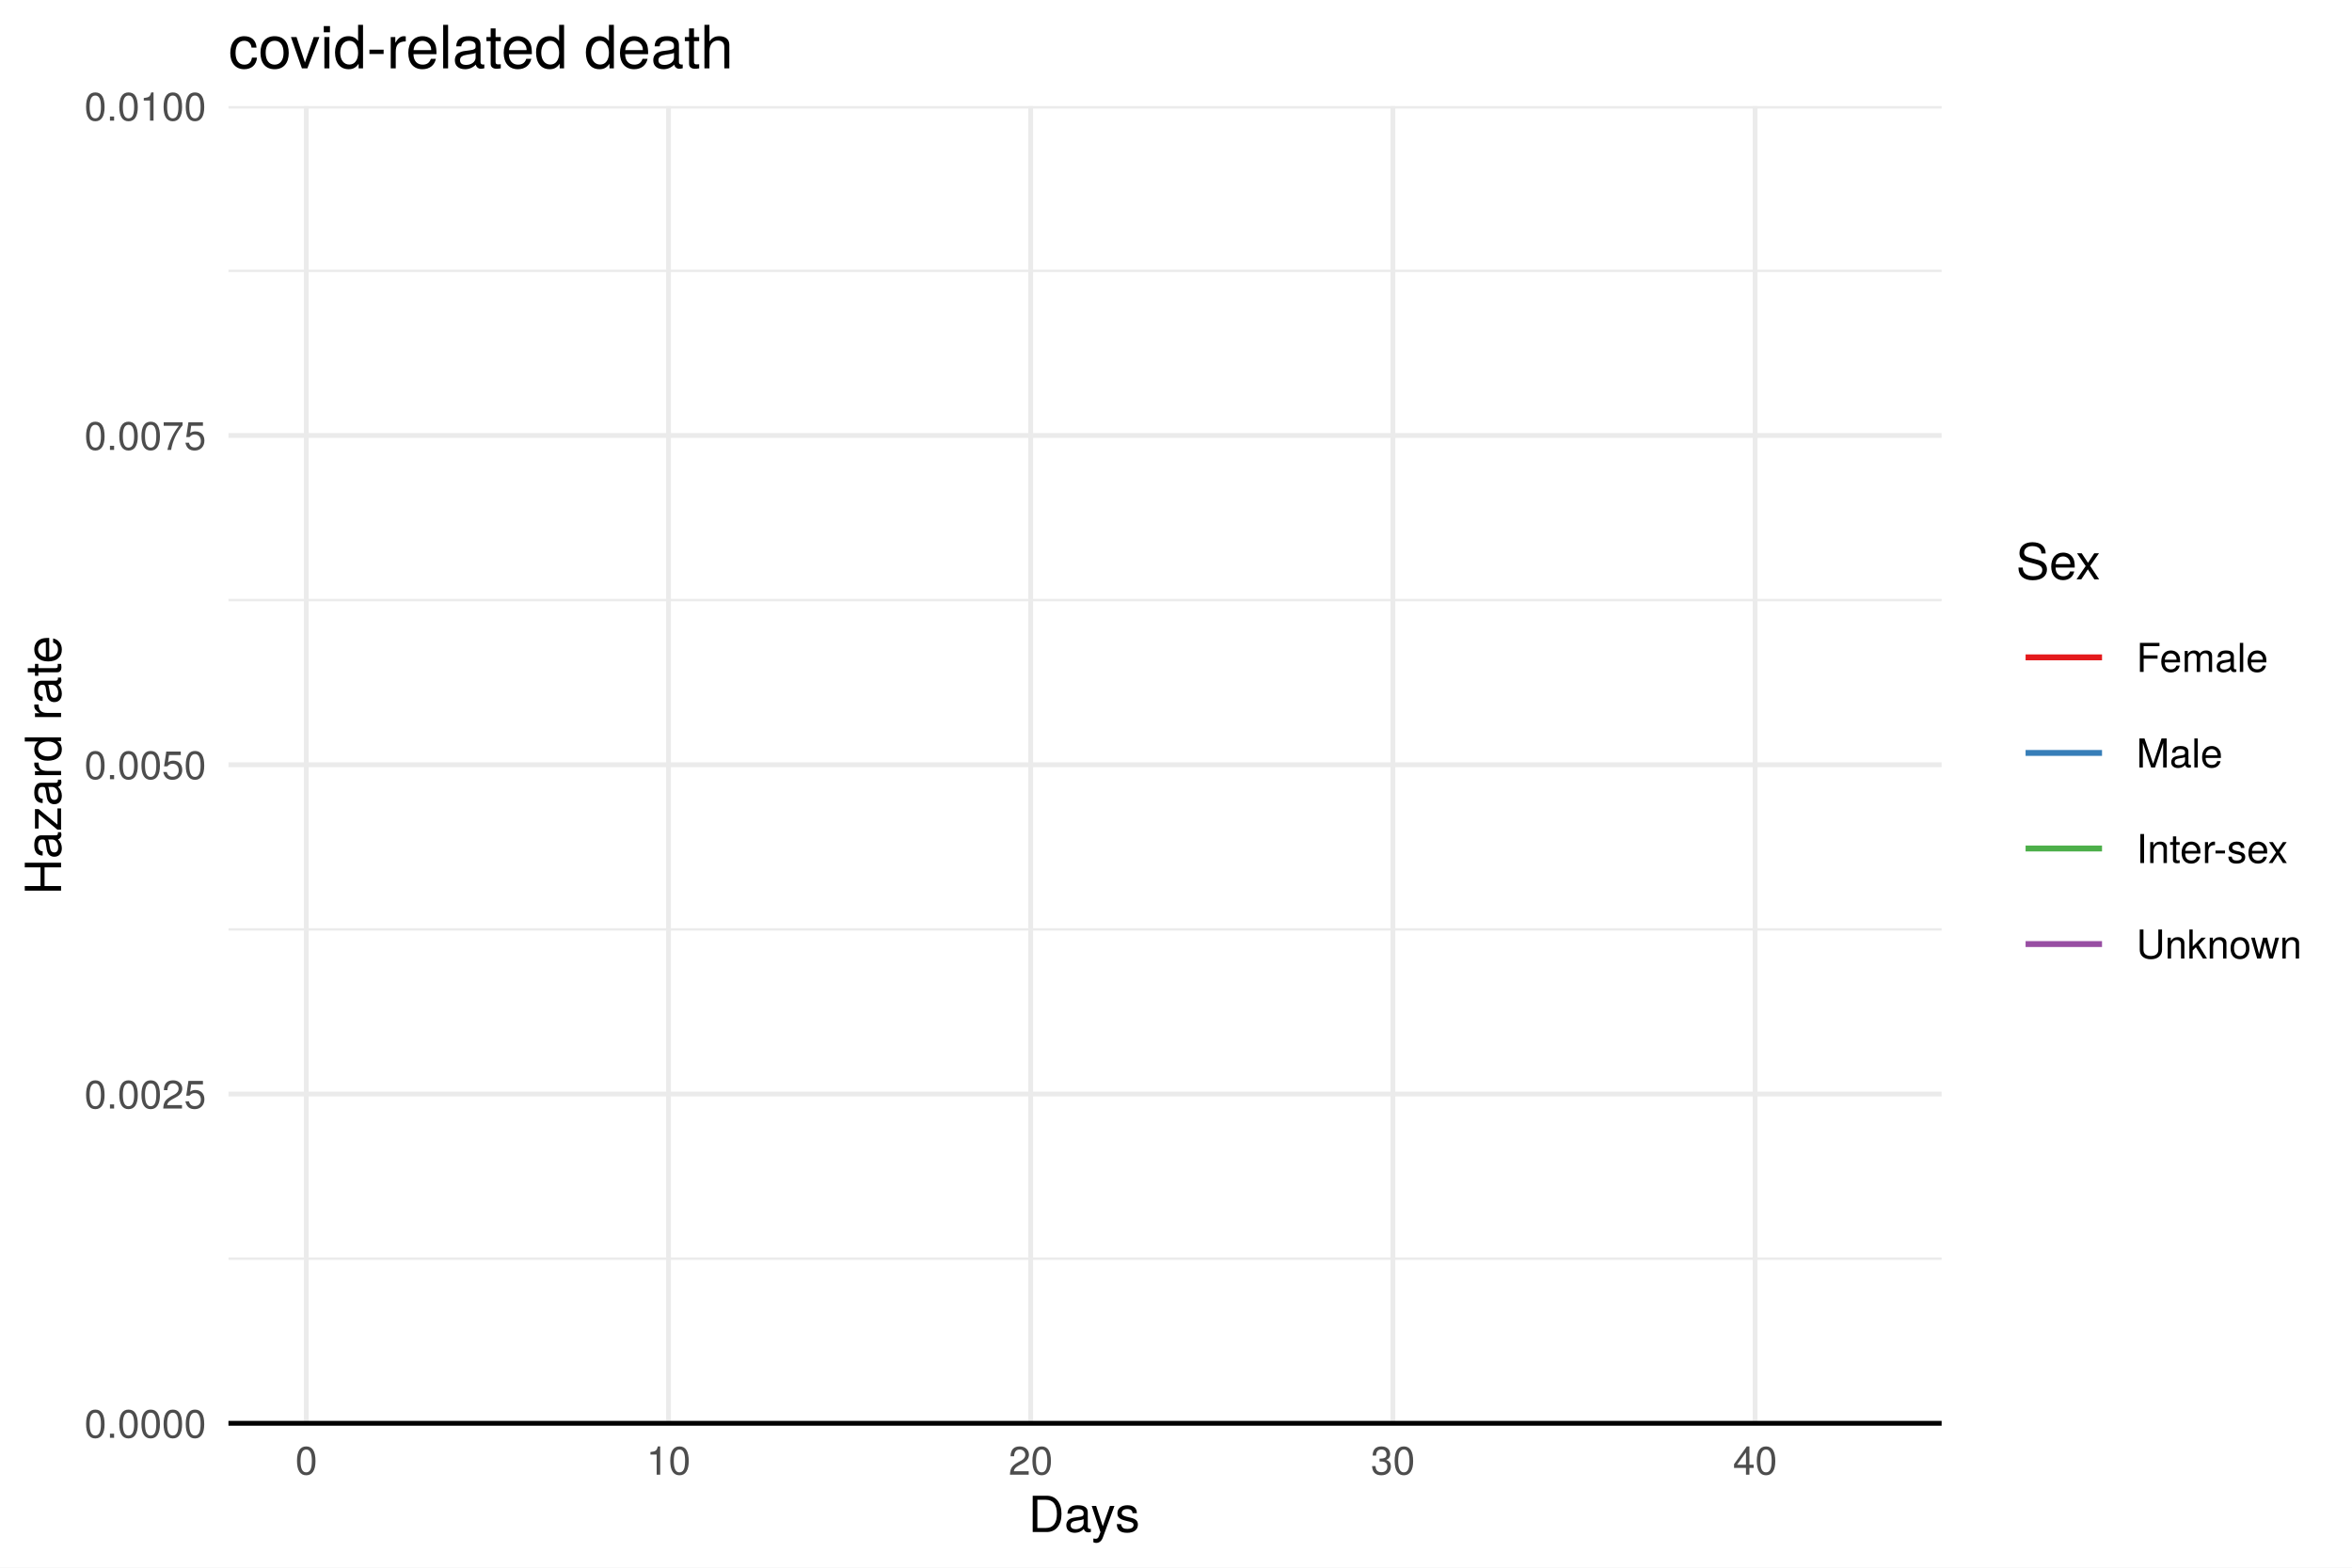
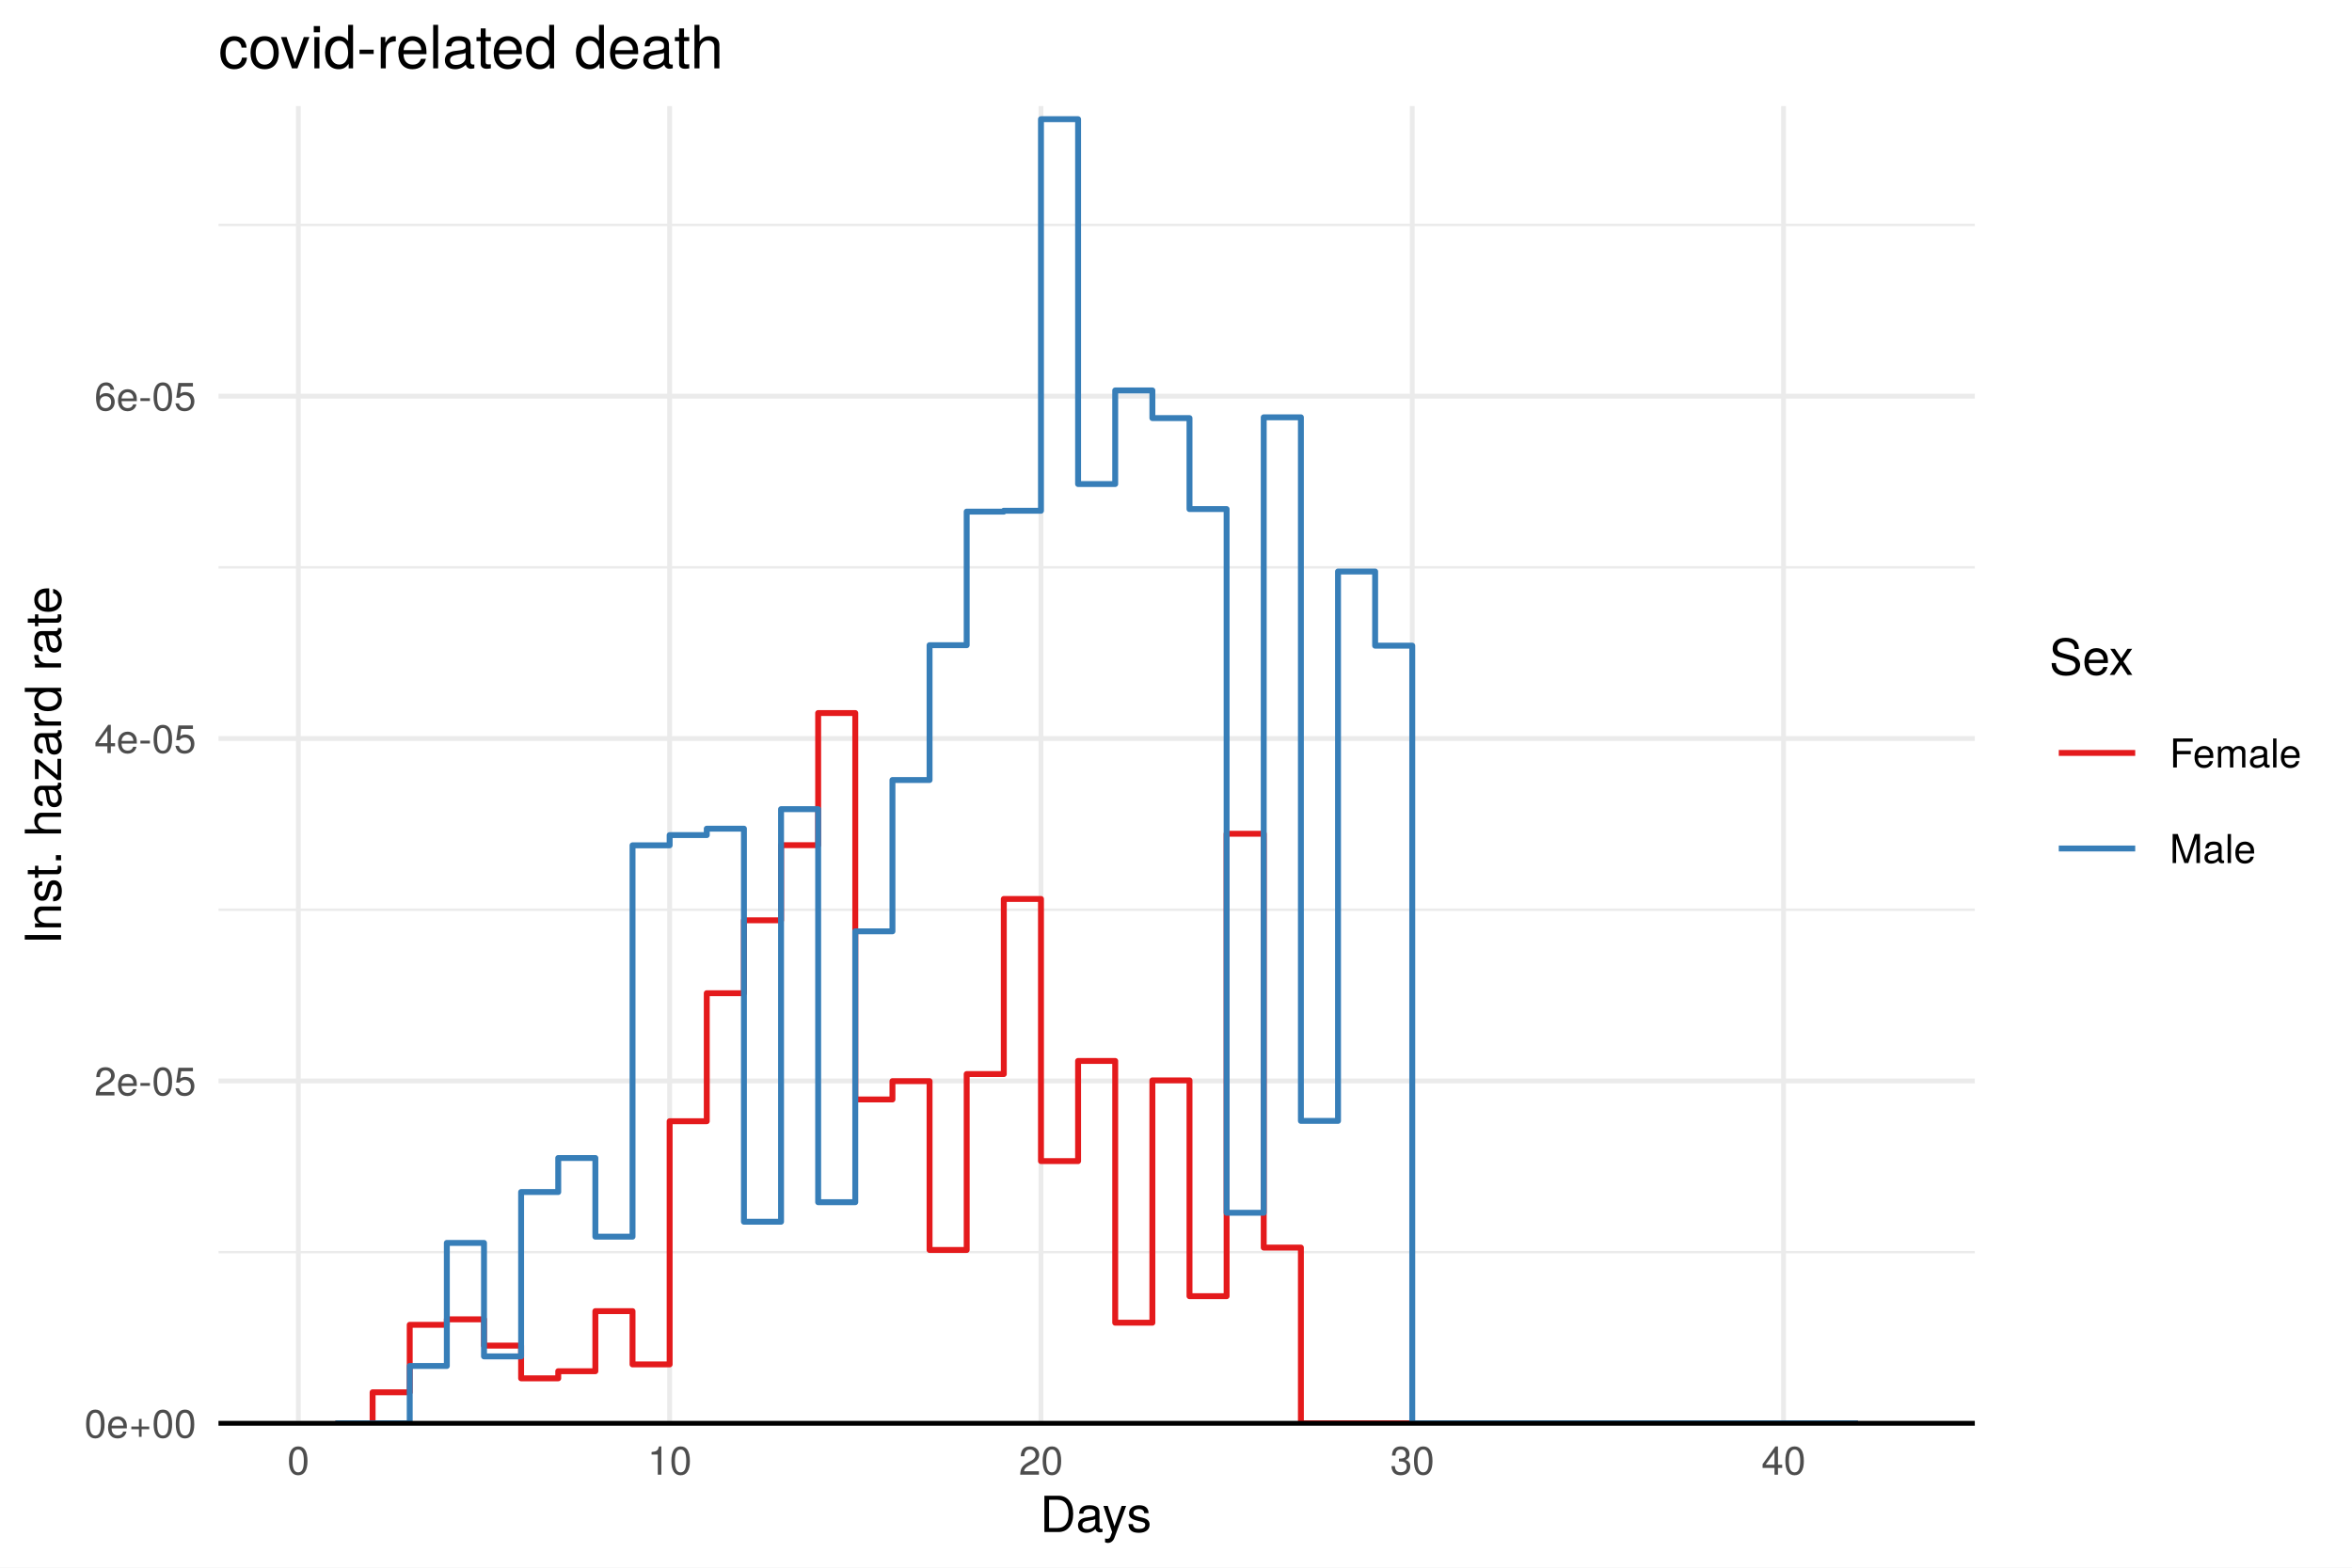
<svg xmlns="http://www.w3.org/2000/svg" viewBox="0 0 425.20 283.46">
  <defs>
    <style type="text/css">
    line, polyline, polygon, path, rect, circle {
      fill: none;
      stroke: #000000;
      stroke-linecap: round;
      stroke-linejoin: round;
      stroke-miterlimit: 10.00;
    }
  </style>
  </defs>
  <rect width="100%" height="100%" style="stroke: none; fill: #FFFFFF;" />
  <defs>
-     <clipPath id="cpNDEuMzB8MzUxLjAxfDI1Ny4zNnwxOS4xOQ==">
-       <rect x="41.30" y="19.19" width="309.71" height="238.17" />
+     <clipPath id="cpMzkuNTB8MzU3LjAxfDI1Ny4zNnwxOS4xOQ==">
+       <rect x="39.50" y="19.19" width="317.51" height="238.17" />
    </clipPath>
  </defs>
-   <polyline points="41.30,227.59 351.01,227.59 " style="stroke-width: 0.44; stroke: #EBEBEB; stroke-linecap: butt;" clip-path="url(#cpNDEuMzB8MzUxLjAxfDI1Ny4zNnwxOS4xOQ==)" />
-   <polyline points="41.30,168.05 351.01,168.05 " style="stroke-width: 0.44; stroke: #EBEBEB; stroke-linecap: butt;" clip-path="url(#cpNDEuMzB8MzUxLjAxfDI1Ny4zNnwxOS4xOQ==)" />
-   <polyline points="41.30,108.51 351.01,108.51 " style="stroke-width: 0.44; stroke: #EBEBEB; stroke-linecap: butt;" clip-path="url(#cpNDEuMzB8MzUxLjAxfDI1Ny4zNnwxOS4xOQ==)" />
-   <polyline points="41.30,48.97 351.01,48.97 " style="stroke-width: 0.44; stroke: #EBEBEB; stroke-linecap: butt;" clip-path="url(#cpNDEuMzB8MzUxLjAxfDI1Ny4zNnwxOS4xOQ==)" />
-   <polyline points="41.30,257.36 351.01,257.36 " style="stroke-width: 0.87; stroke: #EBEBEB; stroke-linecap: butt;" clip-path="url(#cpNDEuMzB8MzUxLjAxfDI1Ny4zNnwxOS4xOQ==)" />
-   <polyline points="41.30,197.82 351.01,197.82 " style="stroke-width: 0.87; stroke: #EBEBEB; stroke-linecap: butt;" clip-path="url(#cpNDEuMzB8MzUxLjAxfDI1Ny4zNnwxOS4xOQ==)" />
-   <polyline points="41.30,138.28 351.01,138.28 " style="stroke-width: 0.87; stroke: #EBEBEB; stroke-linecap: butt;" clip-path="url(#cpNDEuMzB8MzUxLjAxfDI1Ny4zNnwxOS4xOQ==)" />
-   <polyline points="41.30,78.74 351.01,78.74 " style="stroke-width: 0.87; stroke: #EBEBEB; stroke-linecap: butt;" clip-path="url(#cpNDEuMzB8MzUxLjAxfDI1Ny4zNnwxOS4xOQ==)" />
-   <polyline points="41.30,19.19 351.01,19.19 " style="stroke-width: 0.87; stroke: #EBEBEB; stroke-linecap: butt;" clip-path="url(#cpNDEuMzB8MzUxLjAxfDI1Ny4zNnwxOS4xOQ==)" />
-   <polyline points="55.38,257.36 55.38,19.19 " style="stroke-width: 0.87; stroke: #EBEBEB; stroke-linecap: butt;" clip-path="url(#cpNDEuMzB8MzUxLjAxfDI1Ny4zNnwxOS4xOQ==)" />
-   <polyline points="120.86,257.36 120.86,19.19 " style="stroke-width: 0.87; stroke: #EBEBEB; stroke-linecap: butt;" clip-path="url(#cpNDEuMzB8MzUxLjAxfDI1Ny4zNnwxOS4xOQ==)" />
-   <polyline points="186.33,257.36 186.33,19.19 " style="stroke-width: 0.87; stroke: #EBEBEB; stroke-linecap: butt;" clip-path="url(#cpNDEuMzB8MzUxLjAxfDI1Ny4zNnwxOS4xOQ==)" />
-   <polyline points="251.81,257.36 251.81,19.19 " style="stroke-width: 0.87; stroke: #EBEBEB; stroke-linecap: butt;" clip-path="url(#cpNDEuMzB8MzUxLjAxfDI1Ny4zNnwxOS4xOQ==)" />
-   <polyline points="317.29,257.36 317.29,19.19 " style="stroke-width: 0.87; stroke: #EBEBEB; stroke-linecap: butt;" clip-path="url(#cpNDEuMzB8MzUxLjAxfDI1Ny4zNnwxOS4xOQ==)" />
+   <polyline points="39.50,226.41 357.01,226.41 " style="stroke-width: 0.44; stroke: #EBEBEB; stroke-linecap: butt;" clip-path="url(#cpMzkuNTB8MzU3LjAxfDI1Ny4zNnwxOS4xOQ==)" />
+   <polyline points="39.50,164.50 357.01,164.50 " style="stroke-width: 0.44; stroke: #EBEBEB; stroke-linecap: butt;" clip-path="url(#cpMzkuNTB8MzU3LjAxfDI1Ny4zNnwxOS4xOQ==)" />
+   <polyline points="39.50,102.59 357.01,102.59 " style="stroke-width: 0.44; stroke: #EBEBEB; stroke-linecap: butt;" clip-path="url(#cpMzkuNTB8MzU3LjAxfDI1Ny4zNnwxOS4xOQ==)" />
+   <polyline points="39.50,40.67 357.01,40.67 " style="stroke-width: 0.44; stroke: #EBEBEB; stroke-linecap: butt;" clip-path="url(#cpMzkuNTB8MzU3LjAxfDI1Ny4zNnwxOS4xOQ==)" />
+   <polyline points="39.50,257.36 357.01,257.36 " style="stroke-width: 0.87; stroke: #EBEBEB; stroke-linecap: butt;" clip-path="url(#cpMzkuNTB8MzU3LjAxfDI1Ny4zNnwxOS4xOQ==)" />
+   <polyline points="39.50,195.45 357.01,195.45 " style="stroke-width: 0.87; stroke: #EBEBEB; stroke-linecap: butt;" clip-path="url(#cpMzkuNTB8MzU3LjAxfDI1Ny4zNnwxOS4xOQ==)" />
+   <polyline points="39.50,133.54 357.01,133.54 " style="stroke-width: 0.87; stroke: #EBEBEB; stroke-linecap: butt;" clip-path="url(#cpMzkuNTB8MzU3LjAxfDI1Ny4zNnwxOS4xOQ==)" />
+   <polyline points="39.50,71.63 357.01,71.63 " style="stroke-width: 0.87; stroke: #EBEBEB; stroke-linecap: butt;" clip-path="url(#cpMzkuNTB8MzU3LjAxfDI1Ny4zNnwxOS4xOQ==)" />
+   <polyline points="53.93,257.36 53.93,19.19 " style="stroke-width: 0.87; stroke: #EBEBEB; stroke-linecap: butt;" clip-path="url(#cpMzkuNTB8MzU3LjAxfDI1Ny4zNnwxOS4xOQ==)" />
+   <polyline points="121.06,257.36 121.06,19.19 " style="stroke-width: 0.87; stroke: #EBEBEB; stroke-linecap: butt;" clip-path="url(#cpMzkuNTB8MzU3LjAxfDI1Ny4zNnwxOS4xOQ==)" />
+   <polyline points="188.19,257.36 188.19,19.19 " style="stroke-width: 0.87; stroke: #EBEBEB; stroke-linecap: butt;" clip-path="url(#cpMzkuNTB8MzU3LjAxfDI1Ny4zNnwxOS4xOQ==)" />
+   <polyline points="255.31,257.36 255.31,19.19 " style="stroke-width: 0.87; stroke: #EBEBEB; stroke-linecap: butt;" clip-path="url(#cpMzkuNTB8MzU3LjAxfDI1Ny4zNnwxOS4xOQ==)" />
+   <polyline points="322.44,257.36 322.44,19.19 " style="stroke-width: 0.87; stroke: #EBEBEB; stroke-linecap: butt;" clip-path="url(#cpMzkuNTB8MzU3LjAxfDI1Ny4zNnwxOS4xOQ==)" />
+   <polyline points="60.65,257.36 67.36,257.36 67.36,251.75 74.07,251.75 74.07,239.55 80.78,239.55 80.78,238.56 87.50,238.56 87.50,243.31 94.21,243.31 94.21,249.23 100.92,249.23 100.92,247.94 107.63,247.94 107.63,237.08 114.35,237.08 114.35,246.71 121.06,246.71 121.06,202.74 127.77,202.74 127.77,179.59 134.49,179.59 134.49,166.41 141.20,166.41 141.20,152.82 147.91,152.82 147.91,128.93 154.62,128.93 154.62,198.80 161.34,198.80 161.34,195.49 168.05,195.49 168.05,226.02 174.76,226.02 174.76,194.21 181.47,194.21 181.47,162.55 188.19,162.55 188.19,209.95 194.90,209.95 194.90,191.84 201.61,191.84 201.61,239.17 208.33,239.17 208.33,195.35 215.04,195.35 215.04,234.37 221.75,234.37 221.75,150.76 228.46,150.76 228.46,225.59 235.18,225.59 235.18,257.36 241.89,257.36 241.89,257.36 248.60,257.36 248.60,257.36 255.31,257.36 255.31,257.36 262.03,257.36 262.03,257.36 268.74,257.36 268.74,257.36 275.45,257.36 275.45,257.36 282.17,257.36 282.17,257.36 288.88,257.36 288.88,257.36 295.59,257.36 295.59,257.36 335.87,257.36 335.87,257.36 " style="stroke-width: 1.07; stroke: #E41A1C; stroke-linecap: butt;" clip-path="url(#cpMzkuNTB8MzU3LjAxfDI1Ny4zNnwxOS4xOQ==)" />
+   <polyline points="60.65,257.36 67.36,257.36 67.36,257.36 74.07,257.36 74.07,246.99 80.78,246.99 80.78,224.74 87.50,224.74 87.50,245.26 94.21,245.26 94.21,215.54 100.92,215.54 100.92,209.39 107.63,209.39 107.63,223.61 114.35,223.61 114.35,152.85 121.06,152.85 121.06,151.00 127.77,151.00 127.77,149.84 134.49,149.84 134.49,220.91 141.20,220.91 141.20,146.31 147.91,146.31 147.91,217.38 154.62,217.38 154.62,168.40 161.34,168.40 161.34,141.04 168.05,141.04 168.05,116.66 174.76,116.66 174.76,92.51 181.47,92.51 181.47,92.35 188.19,92.35 188.19,21.55 194.90,21.55 194.90,87.52 201.61,87.52 201.61,70.60 208.33,70.60 208.33,75.60 215.04,75.60 215.04,92.05 221.75,92.05 221.75,219.29 228.46,219.29 228.46,75.46 235.18,75.46 235.18,202.68 241.89,202.68 241.89,103.34 248.60,103.34 248.60,116.75 255.31,116.75 255.31,257.36 262.03,257.36 262.03,257.36 268.74,257.36 268.74,257.36 275.45,257.36 275.45,257.36 282.17,257.36 282.17,257.36 288.88,257.36 288.88,257.36 295.59,257.36 295.59,257.36 335.87,257.36 335.87,257.36 " style="stroke-width: 1.07; stroke: #377EB8; stroke-linecap: butt;" clip-path="url(#cpMzkuNTB8MzU3LjAxfDI1Ny4zNnwxOS4xOQ==)" />
  <defs>
    <clipPath id="cpMC4wMHw0MjUuMjB8MjgzLjQ2fDAuMDA=">
      <rect x="0.00" y="0.00" width="425.20" height="283.46" />
    </clipPath>
  </defs>
  <g clip-path="url(#cpMC4wMHw0MjUuMjB8MjgzLjQ2fDAuMDA=)">
-     <text x="15.25" y="259.99" style="font-size: 7.20px; fill: #4D4D4D; font-family: TeX Gyre Heros;" textLength="22.02px" lengthAdjust="spacingAndGlyphs">0.0000</text>
+     <text x="15.25" y="259.99" style="font-size: 7.20px; fill: #4D4D4D; font-family: TeX Gyre Heros;" textLength="20.22px" lengthAdjust="spacingAndGlyphs">0e+00</text>
  </g>
  <g clip-path="url(#cpMC4wMHw0MjUuMjB8MjgzLjQ2fDAuMDA=)">
-     <text x="15.25" y="200.45" style="font-size: 7.20px; fill: #4D4D4D; font-family: TeX Gyre Heros;" textLength="22.02px" lengthAdjust="spacingAndGlyphs">0.0025</text>
+     <text x="17.05" y="198.08" style="font-size: 7.20px; fill: #4D4D4D; font-family: TeX Gyre Heros;" textLength="18.41px" lengthAdjust="spacingAndGlyphs">2e-05</text>
  </g>
  <g clip-path="url(#cpMC4wMHw0MjUuMjB8MjgzLjQ2fDAuMDA=)">
-     <text x="15.25" y="140.90" style="font-size: 7.20px; fill: #4D4D4D; font-family: TeX Gyre Heros;" textLength="22.02px" lengthAdjust="spacingAndGlyphs">0.0050</text>
+     <text x="17.05" y="136.17" style="font-size: 7.20px; fill: #4D4D4D; font-family: TeX Gyre Heros;" textLength="18.41px" lengthAdjust="spacingAndGlyphs">4e-05</text>
  </g>
  <g clip-path="url(#cpMC4wMHw0MjUuMjB8MjgzLjQ2fDAuMDA=)">
-     <text x="15.25" y="81.36" style="font-size: 7.20px; fill: #4D4D4D; font-family: TeX Gyre Heros;" textLength="22.02px" lengthAdjust="spacingAndGlyphs">0.0075</text>
+     <text x="17.05" y="74.25" style="font-size: 7.20px; fill: #4D4D4D; font-family: TeX Gyre Heros;" textLength="18.41px" lengthAdjust="spacingAndGlyphs">6e-05</text>
+   </g>
+   <polyline points="39.50,257.36 357.01,257.36 " style="stroke-width: 0.87; stroke-linecap: butt;" clip-path="url(#cpMC4wMHw0MjUuMjB8MjgzLjQ2fDAuMDA=)" />
+   <g clip-path="url(#cpMC4wMHw0MjUuMjB8MjgzLjQ2fDAuMDA=)">
+     <text x="51.93" y="266.65" style="font-size: 7.20px; fill: #4D4D4D; font-family: TeX Gyre Heros;" textLength="4.00px" lengthAdjust="spacingAndGlyphs">0</text>
  </g>
  <g clip-path="url(#cpMC4wMHw0MjUuMjB8MjgzLjQ2fDAuMDA=)">
-     <text x="15.25" y="21.82" style="font-size: 7.20px; fill: #4D4D4D; font-family: TeX Gyre Heros;" textLength="22.02px" lengthAdjust="spacingAndGlyphs">0.0100</text>
-   </g>
-   <polyline points="41.30,257.36 351.01,257.36 " style="stroke-width: 0.87; stroke-linecap: butt;" clip-path="url(#cpMC4wMHw0MjUuMjB8MjgzLjQ2fDAuMDA=)" />
-   <g clip-path="url(#cpMC4wMHw0MjUuMjB8MjgzLjQ2fDAuMDA=)">
-     <text x="53.38" y="266.65" style="font-size: 7.20px; fill: #4D4D4D; font-family: TeX Gyre Heros;" textLength="4.00px" lengthAdjust="spacingAndGlyphs">0</text>
+     <text x="117.06" y="266.65" style="font-size: 7.20px; fill: #4D4D4D; font-family: TeX Gyre Heros;" textLength="8.01px" lengthAdjust="spacingAndGlyphs">10</text>
  </g>
  <g clip-path="url(#cpMC4wMHw0MjUuMjB8MjgzLjQ2fDAuMDA=)">
-     <text x="116.85" y="266.65" style="font-size: 7.20px; fill: #4D4D4D; font-family: TeX Gyre Heros;" textLength="8.01px" lengthAdjust="spacingAndGlyphs">10</text>
+     <text x="184.18" y="266.65" style="font-size: 7.20px; fill: #4D4D4D; font-family: TeX Gyre Heros;" textLength="8.01px" lengthAdjust="spacingAndGlyphs">20</text>
  </g>
  <g clip-path="url(#cpMC4wMHw0MjUuMjB8MjgzLjQ2fDAuMDA=)">
-     <text x="182.33" y="266.65" style="font-size: 7.20px; fill: #4D4D4D; font-family: TeX Gyre Heros;" textLength="8.01px" lengthAdjust="spacingAndGlyphs">20</text>
+     <text x="251.31" y="266.65" style="font-size: 7.20px; fill: #4D4D4D; font-family: TeX Gyre Heros;" textLength="8.01px" lengthAdjust="spacingAndGlyphs">30</text>
  </g>
  <g clip-path="url(#cpMC4wMHw0MjUuMjB8MjgzLjQ2fDAuMDA=)">
-     <text x="247.81" y="266.65" style="font-size: 7.20px; fill: #4D4D4D; font-family: TeX Gyre Heros;" textLength="8.01px" lengthAdjust="spacingAndGlyphs">30</text>
+     <text x="318.44" y="266.65" style="font-size: 7.20px; fill: #4D4D4D; font-family: TeX Gyre Heros;" textLength="8.01px" lengthAdjust="spacingAndGlyphs">40</text>
  </g>
  <g clip-path="url(#cpMC4wMHw0MjUuMjB8MjgzLjQ2fDAuMDA=)">
-     <text x="313.28" y="266.65" style="font-size: 7.20px; fill: #4D4D4D; font-family: TeX Gyre Heros;" textLength="8.01px" lengthAdjust="spacingAndGlyphs">40</text>
+     <text x="188.01" y="277.02" style="font-size: 9.00px; font-family: TeX Gyre Heros;" textLength="20.50px" lengthAdjust="spacingAndGlyphs">Days</text>
  </g>
  <g clip-path="url(#cpMC4wMHw0MjUuMjB8MjgzLjQ2fDAuMDA=)">
-     <text x="185.90" y="277.02" style="font-size: 9.00px; font-family: TeX Gyre Heros;" textLength="20.50px" lengthAdjust="spacingAndGlyphs">Days</text>
+     <text transform="translate(11.04,170.80) rotate(-90)" style="font-size: 9.00px; font-family: TeX Gyre Heros;" textLength="65.03px" lengthAdjust="spacingAndGlyphs">Inst. hazard rate</text>
  </g>
  <g clip-path="url(#cpMC4wMHw0MjUuMjB8MjgzLjQ2fDAuMDA=)">
-     <text transform="translate(11.04,161.79) rotate(-90)" style="font-size: 9.00px; font-family: TeX Gyre Heros;" textLength="47.02px" lengthAdjust="spacingAndGlyphs">Hazard rate</text>
+     <text x="370.46" y="122.04" style="font-size: 9.00px; font-family: TeX Gyre Heros;" textLength="15.51px" lengthAdjust="spacingAndGlyphs">Sex</text>
+   </g>
+   <line x1="372.19" y1="136.14" x2="386.01" y2="136.14" style="stroke-width: 1.07; stroke: #E41A1C; stroke-linecap: butt;" clip-path="url(#cpMC4wMHw0MjUuMjB8MjgzLjQ2fDAuMDA=)" />
+   <line x1="372.19" y1="153.42" x2="386.01" y2="153.42" style="stroke-width: 1.07; stroke: #377EB8; stroke-linecap: butt;" clip-path="url(#cpMC4wMHw0MjUuMjB8MjgzLjQ2fDAuMDA=)" />
+   <g clip-path="url(#cpMC4wMHw0MjUuMjB8MjgzLjQ2fDAuMDA=)">
+     <text x="392.23" y="138.77" style="font-size: 7.20px; font-family: TeX Gyre Heros;" textLength="24.00px" lengthAdjust="spacingAndGlyphs">Female</text>
  </g>
  <g clip-path="url(#cpMC4wMHw0MjUuMjB8MjgzLjQ2fDAuMDA=)">
-     <text x="364.46" y="104.76" style="font-size: 9.00px; font-family: TeX Gyre Heros;" textLength="15.51px" lengthAdjust="spacingAndGlyphs">Sex</text>
-   </g>
-   <line x1="366.19" y1="118.86" x2="380.01" y2="118.86" style="stroke-width: 1.07; stroke: #E41A1C; stroke-linecap: butt;" clip-path="url(#cpMC4wMHw0MjUuMjB8MjgzLjQ2fDAuMDA=)" />
-   <line x1="366.19" y1="136.14" x2="380.01" y2="136.14" style="stroke-width: 1.07; stroke: #377EB8; stroke-linecap: butt;" clip-path="url(#cpMC4wMHw0MjUuMjB8MjgzLjQ2fDAuMDA=)" />
-   <line x1="366.19" y1="153.42" x2="380.01" y2="153.42" style="stroke-width: 1.07; stroke: #4DAF4A; stroke-linecap: butt;" clip-path="url(#cpMC4wMHw0MjUuMjB8MjgzLjQ2fDAuMDA=)" />
-   <line x1="366.19" y1="170.70" x2="380.01" y2="170.70" style="stroke-width: 1.07; stroke: #984EA3; stroke-linecap: butt;" clip-path="url(#cpMC4wMHw0MjUuMjB8MjgzLjQ2fDAuMDA=)" />
-   <g clip-path="url(#cpMC4wMHw0MjUuMjB8MjgzLjQ2fDAuMDA=)">
-     <text x="386.22" y="121.49" style="font-size: 7.20px; font-family: TeX Gyre Heros;" textLength="24.00px" lengthAdjust="spacingAndGlyphs">Female</text>
+     <text x="392.23" y="156.05" style="font-size: 7.20px; font-family: TeX Gyre Heros;" textLength="15.60px" lengthAdjust="spacingAndGlyphs">Male</text>
  </g>
  <g clip-path="url(#cpMC4wMHw0MjUuMjB8MjgzLjQ2fDAuMDA=)">
-     <text x="386.22" y="138.77" style="font-size: 7.20px; font-family: TeX Gyre Heros;" textLength="15.60px" lengthAdjust="spacingAndGlyphs">Male</text>
-   </g>
-   <g clip-path="url(#cpMC4wMHw0MjUuMjB8MjgzLjQ2fDAuMDA=)">
-     <text x="386.22" y="156.05" style="font-size: 7.20px; font-family: TeX Gyre Heros;" textLength="28.01px" lengthAdjust="spacingAndGlyphs">Inter-sex</text>
-   </g>
-   <g clip-path="url(#cpMC4wMHw0MjUuMjB8MjgzLjQ2fDAuMDA=)">
-     <text x="386.22" y="173.33" style="font-size: 7.20px; font-family: TeX Gyre Heros;" textLength="30.01px" lengthAdjust="spacingAndGlyphs">Unknown</text>
-   </g>
-   <g clip-path="url(#cpMC4wMHw0MjUuMjB8MjgzLjQ2fDAuMDA=)">
-     <text x="41.30" y="12.36" style="font-size: 10.80px; font-family: TeX Gyre Heros;" textLength="91.84px" lengthAdjust="spacingAndGlyphs">covid-related death</text>
+     <text x="39.50" y="12.36" style="font-size: 10.80px; font-family: TeX Gyre Heros;" textLength="91.84px" lengthAdjust="spacingAndGlyphs">covid-related death</text>
  </g>
</svg>
